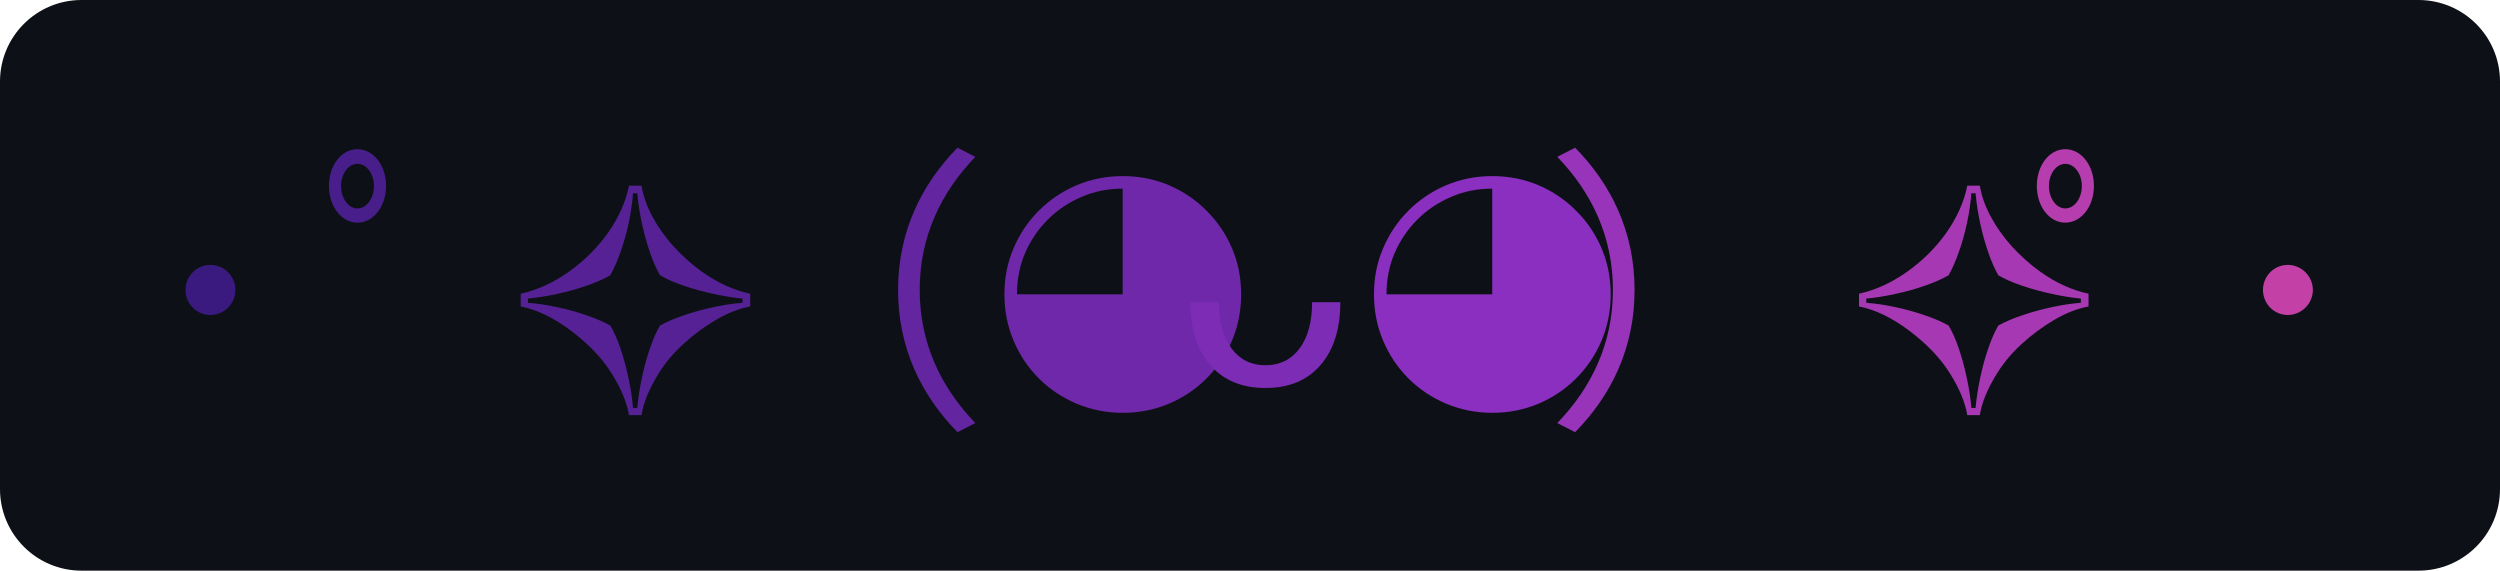
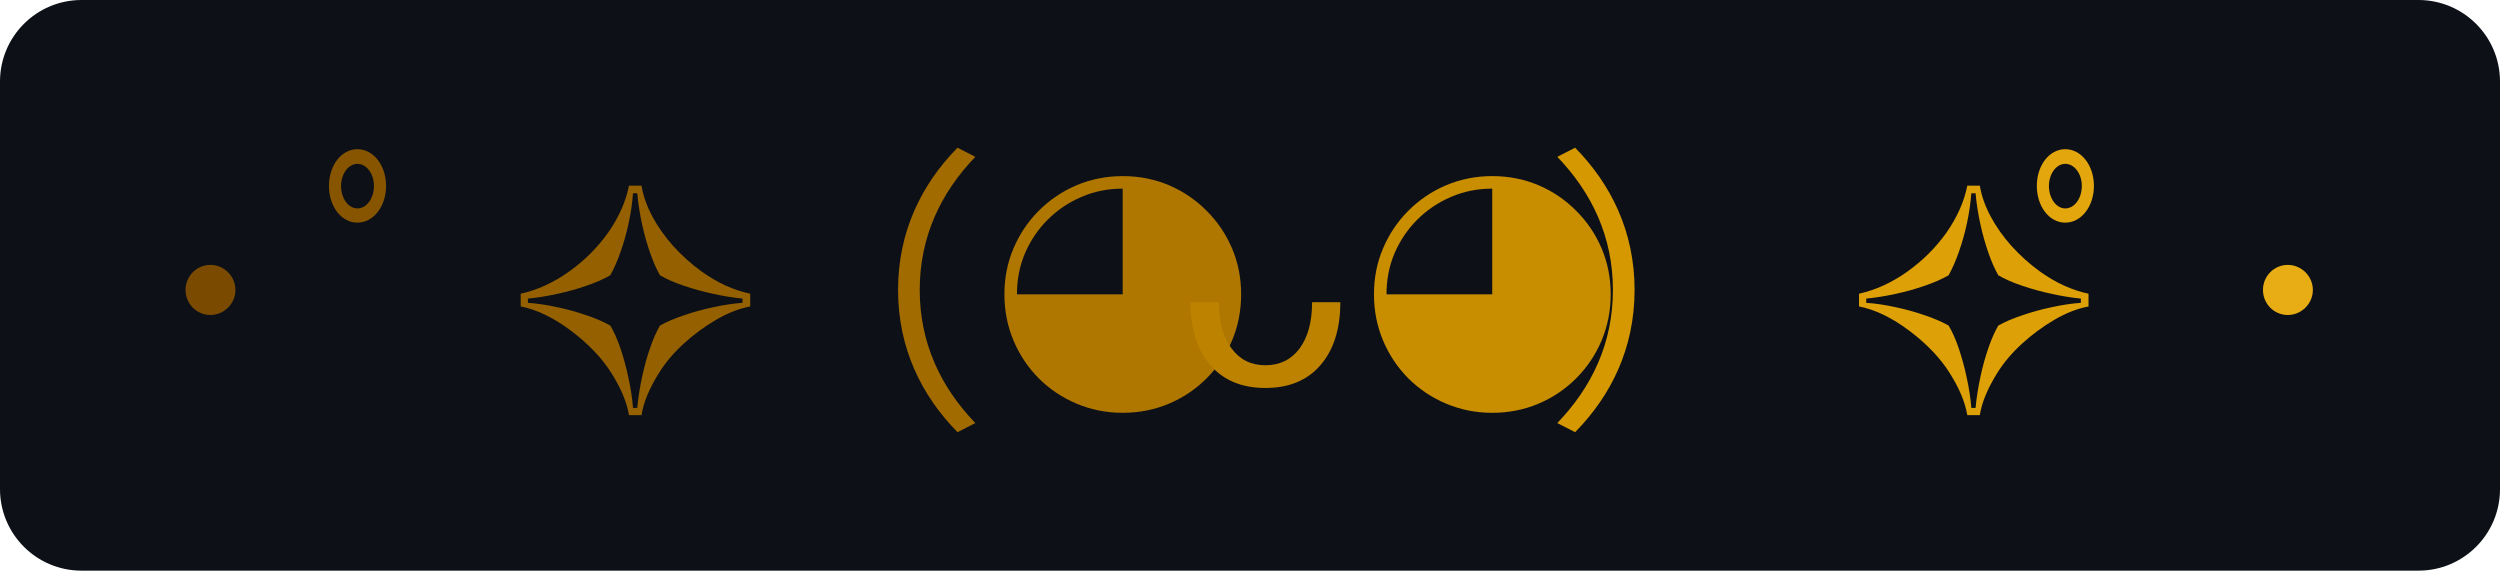
<svg xmlns="http://www.w3.org/2000/svg" width="184" height="42" viewBox="0 0 184 42" role="img">
  <rect width="100%" height="100%" rx="6" fill="#0d1117" />
  <g font-family="'Segoe UI Symbol','Malgun Gothic','Noto Sans CJK KR','Apple SD Gothic Neo','Noto Sans Symbols 2','DejaVu Sans',monospace" font-size="22" dominant-baseline="middle">
-     <text x="10.0" y="22.0" fill="#3b1a80">･</text>
-     <text x="23.6" y="22.0" fill="#481e8b">ﾟ</text>
-     <text x="37.2" y="22.0" fill="#552195">✧</text>
-     <text x="50.8" y="22.0" fill="#6325a0">（</text>
-     <text x="72.8" y="22.0" fill="#7028aa">◕</text>
-     <text x="86.4" y="22.0" fill="#7d2cb5">ᴗ</text>
-     <text x="100.0" y="22.0" fill="#8a2fbf">◕</text>
-     <text x="113.6" y="22.0" fill="#9834b9">）</text>
-     <text x="135.7" y="22.0" fill="#a738b3">✧</text>
-     <text x="149.3" y="22.0" fill="#b53dad">ﾟ</text>
-     <text x="162.9" y="22.0" fill="#c341a6">･</text>
+     <text x="10.0" y="22.0" fill="#7a4a00">･</text>
+     <text x="23.6" y="22.0" fill="#875500">ﾟ</text>
+     <text x="37.2" y="22.0" fill="#946000">✧</text>
+     <text x="50.8" y="22.0" fill="#a26b00">（</text>
+     <text x="72.8" y="22.0" fill="#af7600">◕</text>
+     <text x="86.4" y="22.0" fill="#bc8200">ᴗ</text>
+     <text x="100.0" y="22.0" fill="#c98d00">◕</text>
+     <text x="113.6" y="22.0" fill="#d69800">）</text>
+     <text x="135.7" y="22.0" fill="#dda006">✧</text>
+     <text x="149.3" y="22.0" fill="#e3a70d">ﾟ</text>
+     <text x="162.9" y="22.0" fill="#e8ad14">･</text>
  </g>
</svg>
